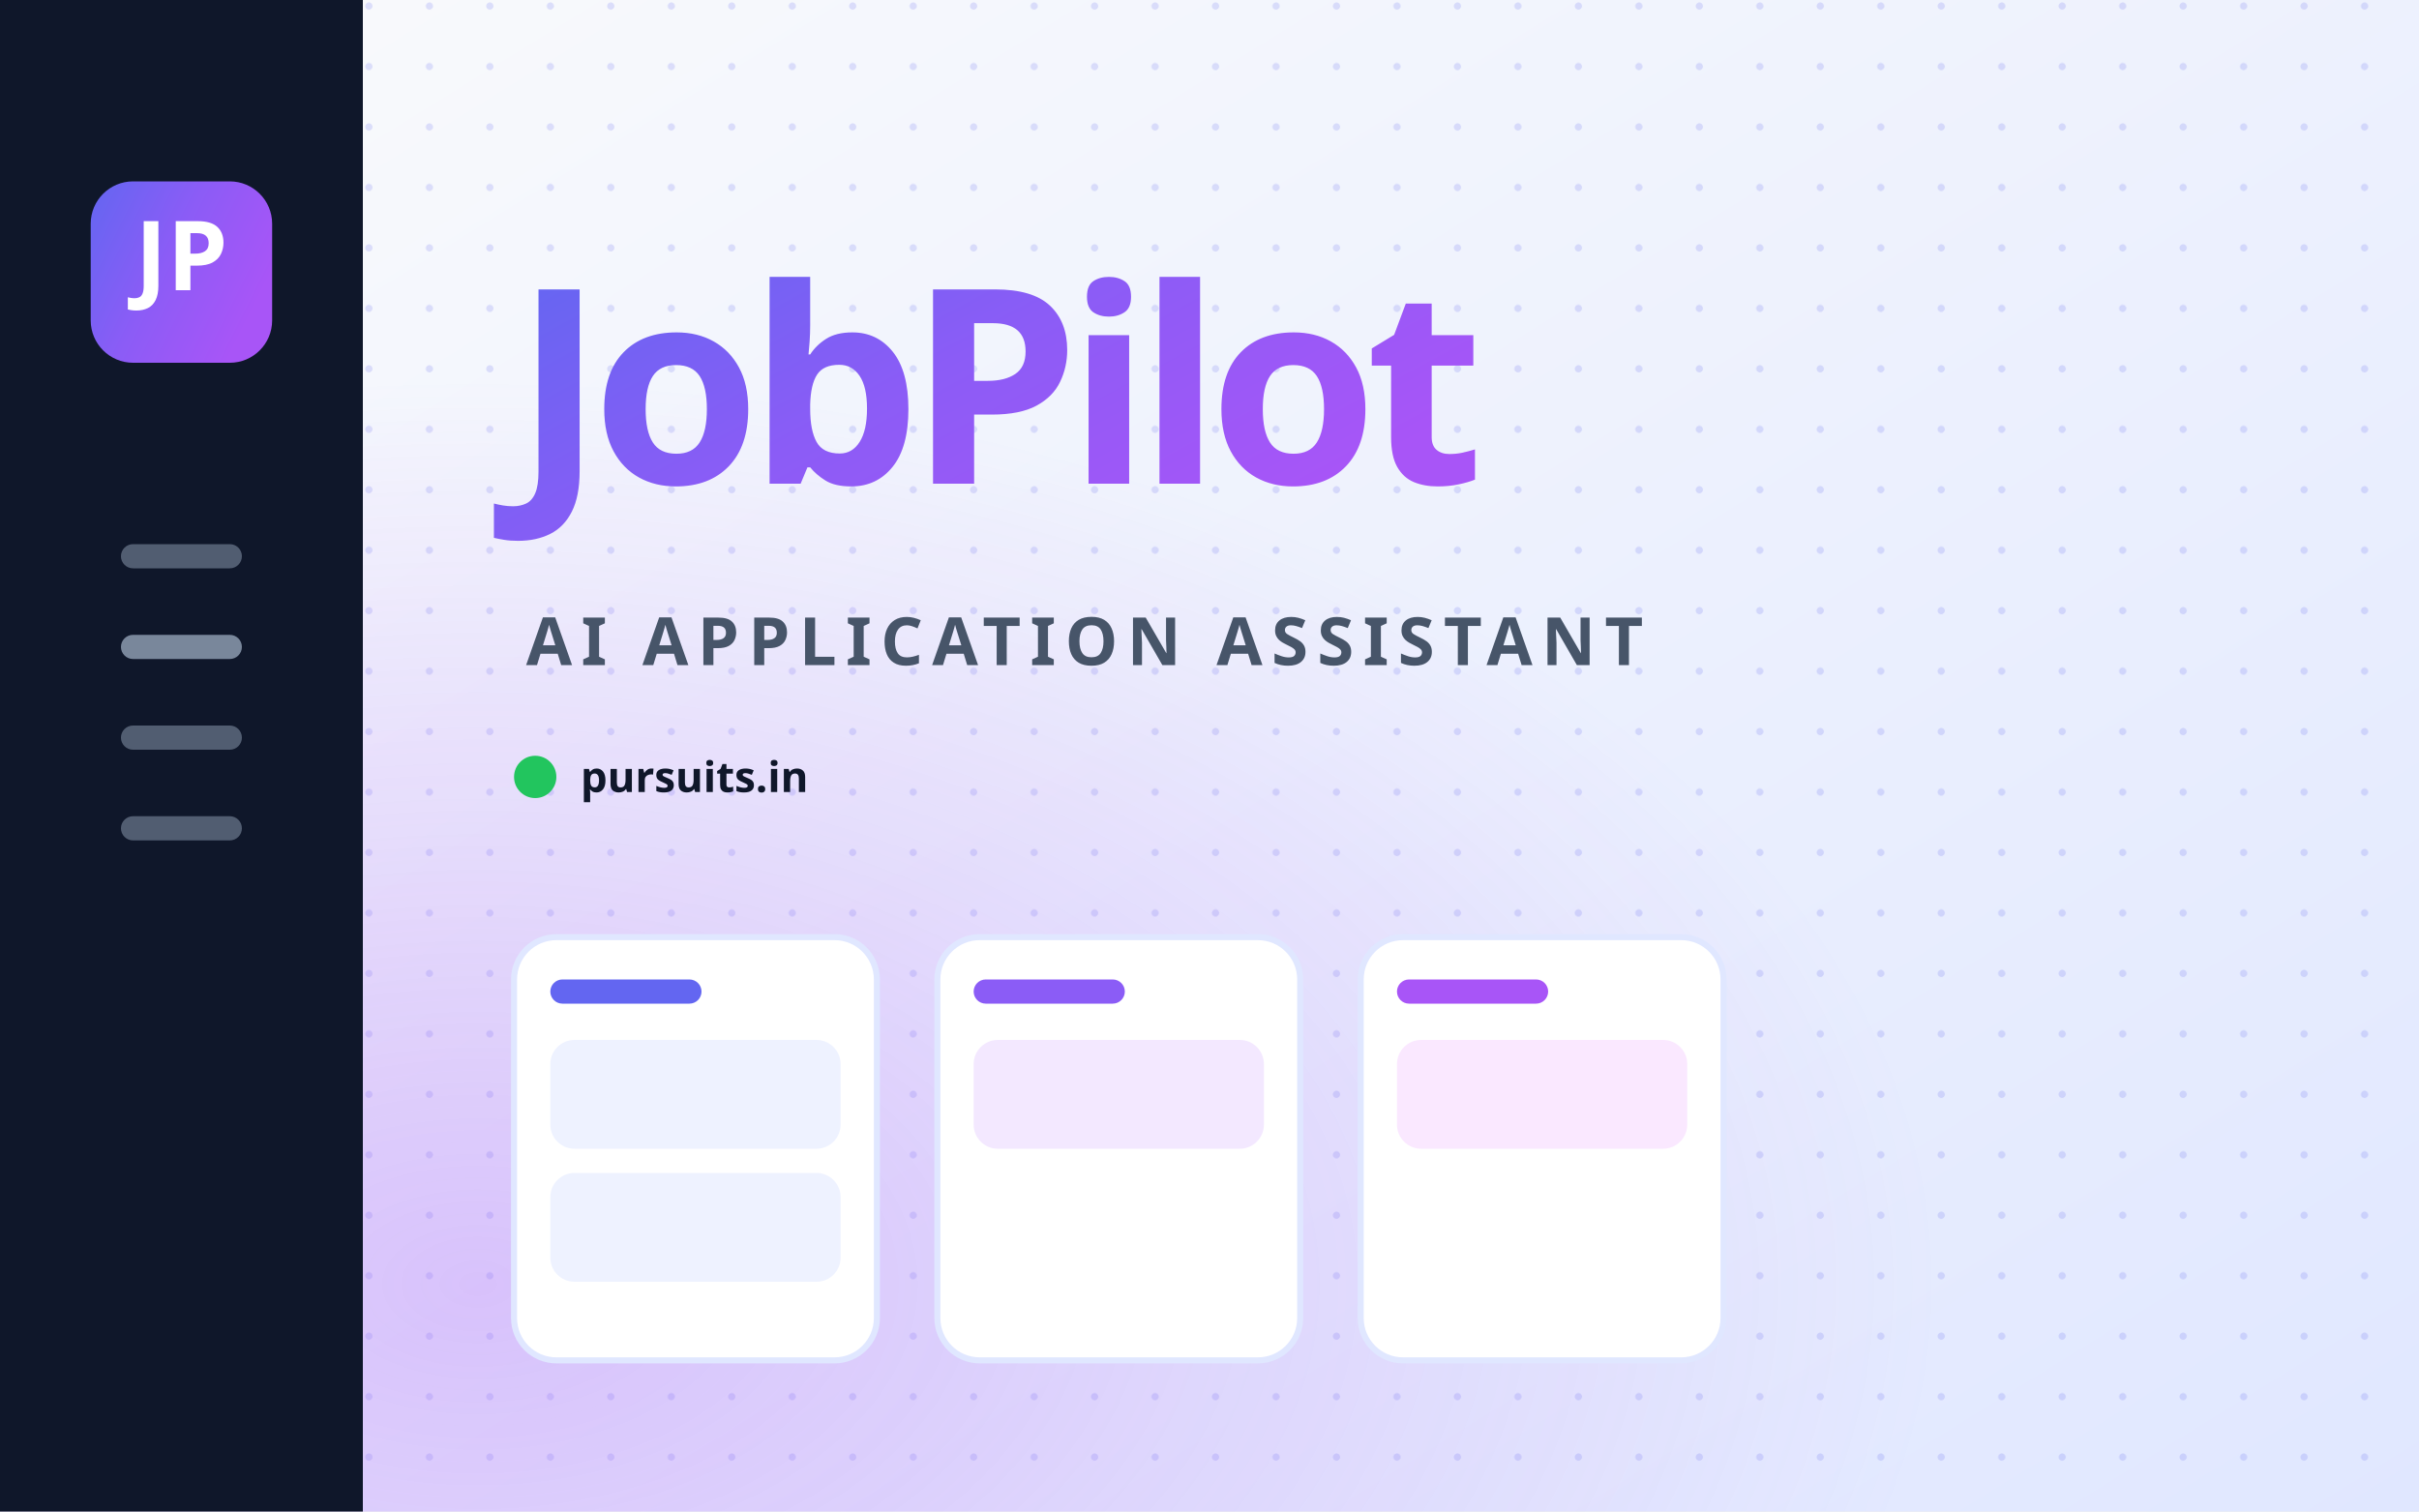
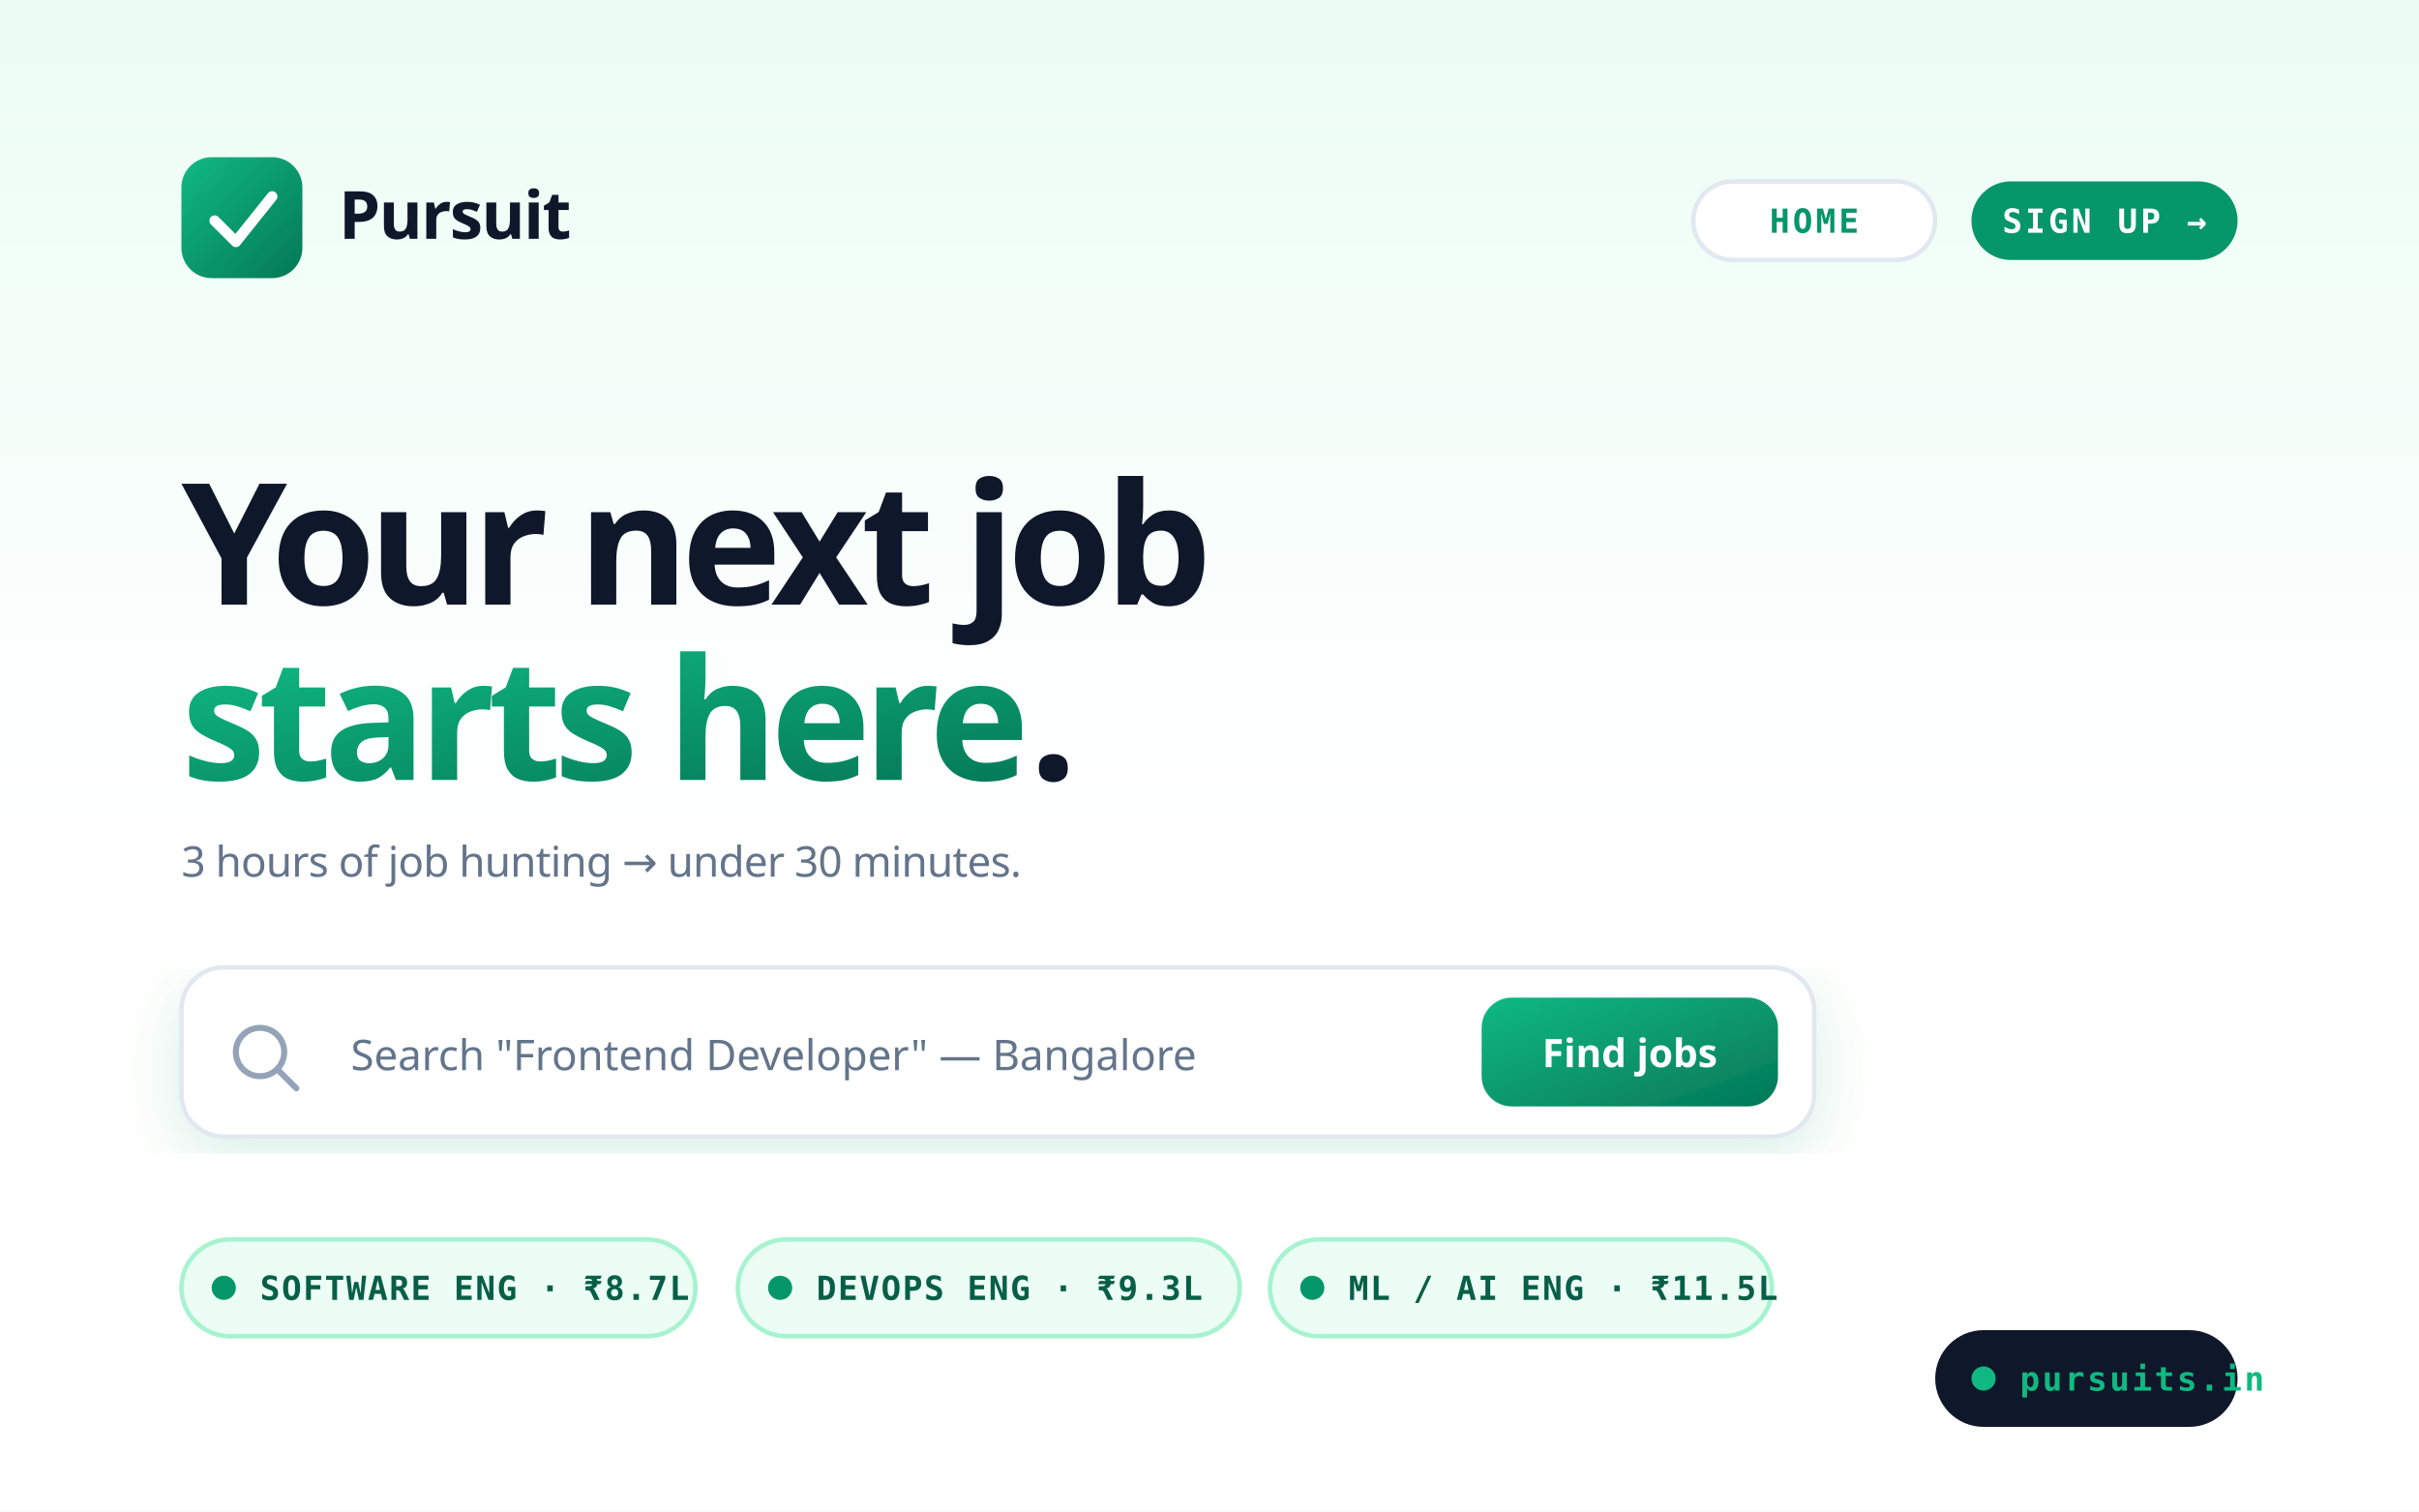
<svg xmlns="http://www.w3.org/2000/svg" viewBox="0 0 800 500" preserveAspectRatio="xMidYMid slice">
  <defs>
-     <linearGradient id="jp-bg" x1="0" y1="0" x2="1" y2="1">
-       <stop offset="0%" stop-color="#fafbfc" />
-       <stop offset="100%" stop-color="#e0e7ff" />
+     <linearGradient id="pu-bg" x1="0" y1="0" x2="0" y2="1">
+       <stop offset="0%" stop-color="#ECFDF5" />
+       <stop offset="55%" stop-color="#FFFFFF" />
+       <stop offset="100%" stop-color="#FFFFFF" />
    </linearGradient>
-     <linearGradient id="jp-text" x1="0" y1="0" x2="1" y2="0.5">
-       <stop offset="0%" stop-color="#6366f1" />
-       <stop offset="50%" stop-color="#8b5cf6" />
-       <stop offset="100%" stop-color="#a855f7" />
+     <linearGradient id="pu-emerald" x1="0" y1="0" x2="1" y2="1">
+       <stop offset="0%" stop-color="#10B981" />
+       <stop offset="100%" stop-color="#047857" />
    </linearGradient>
-     <radialGradient id="jp-glow" cx="0.2" cy="0.85" r="0.6">
-       <stop offset="0%" stop-color="#a855f7" stop-opacity="0.3" />
-       <stop offset="100%" stop-color="#a855f7" stop-opacity="0" />
-     </radialGradient>
-     <pattern id="jp-dots" x="0" y="0" width="20" height="20" patternUnits="userSpaceOnUse">
-       <circle cx="2" cy="2" r="1.2" fill="#6366f1" fill-opacity="0.18" />
-     </pattern>
+     <filter id="pu-shadow" x="-10%" y="-10%" width="120%" height="120%">
+       <feDropShadow dx="0" dy="6" stdDeviation="10" flood-color="#059669" flood-opacity="0.16" />
+     </filter>
  </defs>
-   <rect width="800" height="500" fill="url(#jp-bg)" />
-   <rect width="800" height="500" fill="url(#jp-dots)" />
-   <rect width="800" height="500" fill="url(#jp-glow)" />
-   <rect x="0" y="0" width="120" height="500" fill="#0f172a" />
-   <g transform="translate(60,90)">
-     <rect x="-30" y="-30" width="60" height="60" rx="14" fill="url(#jp-text)" />
-     <text x="0" y="6" font-family="Geist, system-ui, sans-serif" font-size="32" font-weight="900" fill="#fff" text-anchor="middle">JP</text>
+   <rect width="800" height="500" fill="url(#pu-bg)" />
+   <g transform="translate(60,52)">
+     <rect x="0" y="0" width="40" height="40" rx="10" fill="url(#pu-emerald)" />
+     <path d="M 11 21 L 18 28 L 30 13" stroke="#fff" stroke-width="3.5" fill="none" stroke-linecap="round" stroke-linejoin="round" />
+     <text x="52" y="27" font-family="Geist, system-ui, sans-serif" font-size="22" font-weight="700" fill="#0F172A" letter-spacing="-0.5">Pursuit</text>
  </g>
-   <g fill="#94a3b8">
-     <rect x="40" y="180" width="40" height="8" rx="4" opacity="0.5" />
-     <rect x="40" y="210" width="40" height="8" rx="4" opacity="0.8" />
-     <rect x="40" y="240" width="40" height="8" rx="4" opacity="0.5" />
-     <rect x="40" y="270" width="40" height="8" rx="4" opacity="0.5" />
-   </g>
-   <g transform="translate(170,310)">
-     <rect x="0" y="0" width="120" height="140" rx="14" fill="#ffffff" stroke="#e0e7ff" stroke-width="2" />
-     <rect x="12" y="14" width="50" height="8" rx="4" fill="#6366f1" />
-     <rect x="12" y="34" width="96" height="36" rx="8" fill="#eef2ff" />
-     <rect x="12" y="78" width="96" height="36" rx="8" fill="#eef2ff" />
-     <rect x="140" y="0" width="120" height="140" rx="14" fill="#ffffff" stroke="#e0e7ff" stroke-width="2" />
-     <rect x="152" y="14" width="50" height="8" rx="4" fill="#8b5cf6" />
-     <rect x="152" y="34" width="96" height="36" rx="8" fill="#f3e8ff" />
-     <rect x="280" y="0" width="120" height="140" rx="14" fill="#ffffff" stroke="#e0e7ff" stroke-width="2" />
-     <rect x="292" y="14" width="50" height="8" rx="4" fill="#a855f7" />
-     <rect x="292" y="34" width="96" height="36" rx="8" fill="#fae8ff" />
+   <g transform="translate(560,60)" font-family="Geist Mono, monospace" font-size="11" font-weight="700">
+     <rect x="0" y="0" width="80" height="26" rx="13" fill="#fff" stroke="#E2E8F0" stroke-width="1.5" />
+     <text x="40" y="17" text-anchor="middle" fill="#059669" letter-spacing="1">HOME</text>
+     <rect x="92" y="0" width="88" height="26" rx="13" fill="#059669" />
+     <text x="136" y="17" text-anchor="middle" fill="#fff" letter-spacing="1">SIGN UP →</text>
  </g>
  <g font-family="Geist, system-ui, sans-serif">
-     <text x="170" y="160" font-size="90" font-weight="900" fill="url(#jp-text)" letter-spacing="-4">JobPilot</text>
-     <text x="174" y="220" font-size="22" font-weight="700" fill="#475569" letter-spacing="3" text-transform="uppercase">AI APPLICATION ASSISTANT</text>
-     <g transform="translate(170,250)">
-       <rect x="0" y="0" width="14" height="14" rx="7" fill="#22c55e" />
-       <text x="22" y="12" font-size="14" font-weight="700" fill="#0f172a">pursuits.in</text>
+     <text x="60" y="200" font-size="56" font-weight="800" fill="#0F172A" letter-spacing="-2.5">Your next job</text>
+     <text x="60" y="258" font-size="56" font-weight="800" fill="url(#pu-emerald)" letter-spacing="-2.5">starts here<tspan fill="#0F172A">.</tspan>
+     </text>
+     <text x="60" y="290" font-size="14" font-weight="500" fill="#64748B" letter-spacing="-0.2">3 hours of job hunting → under 30 minutes.</text>
+   </g>
+   <g transform="translate(60,320)" filter="url(#pu-shadow)">
+     <rect x="0" y="0" width="540" height="56" rx="14" fill="#fff" stroke="#E2E8F0" stroke-width="1.5" />
+     <circle cx="26" cy="28" r="8" fill="none" stroke="#94A3B8" stroke-width="2" />
+     <line x1="32" y1="34" x2="38" y2="40" stroke="#94A3B8" stroke-width="2" stroke-linecap="round" />
+     <text x="56" y="34" font-family="Geist, system-ui, sans-serif" font-size="14" font-weight="500" fill="#64748B">Search "Frontend Developer" — Bangalore</text>
+     <rect x="430" y="10" width="98" height="36" rx="10" fill="url(#pu-emerald)" />
+     <text x="479" y="33" font-family="Geist, system-ui, sans-serif" font-size="13" font-weight="700" fill="#fff" text-anchor="middle">Find jobs</text>
+   </g>
+   <g transform="translate(60,410)" font-family="Geist Mono, monospace" font-size="11" font-weight="700">
+     <g>
+       <rect x="0" y="0" width="170" height="32" rx="16" fill="#ECFDF5" stroke="#A7F3D0" stroke-width="1.5" />
+       <circle cx="14" cy="16" r="4" fill="#059669" />
+       <text x="26" y="20" fill="#065F46" letter-spacing="0.5">SOFTWARE ENG · ₹8.7L</text>
+     </g>
+     <g transform="translate(184,0)">
+       <rect x="0" y="0" width="166" height="32" rx="16" fill="#ECFDF5" stroke="#A7F3D0" stroke-width="1.5" />
+       <circle cx="14" cy="16" r="4" fill="#059669" />
+       <text x="26" y="20" fill="#065F46" letter-spacing="0.5">DEVOPS ENG · ₹9.3L</text>
+     </g>
+     <g transform="translate(360,0)">
+       <rect x="0" y="0" width="166" height="32" rx="16" fill="#ECFDF5" stroke="#A7F3D0" stroke-width="1.5" />
+       <circle cx="14" cy="16" r="4" fill="#059669" />
+       <text x="26" y="20" fill="#065F46" letter-spacing="0.5">ML / AI ENG · ₹11.5L</text>
    </g>
  </g>
+   <g transform="translate(640,440)">
+     <rect x="0" y="0" width="100" height="32" rx="16" fill="#0F172A" />
+     <circle cx="16" cy="16" r="4" fill="#10B981" />
+     <text x="28" y="20" font-family="Geist Mono, monospace" font-size="11" font-weight="700" fill="#10B981" letter-spacing="0.8">pursuits.in</text>
+   </g>
</svg>
